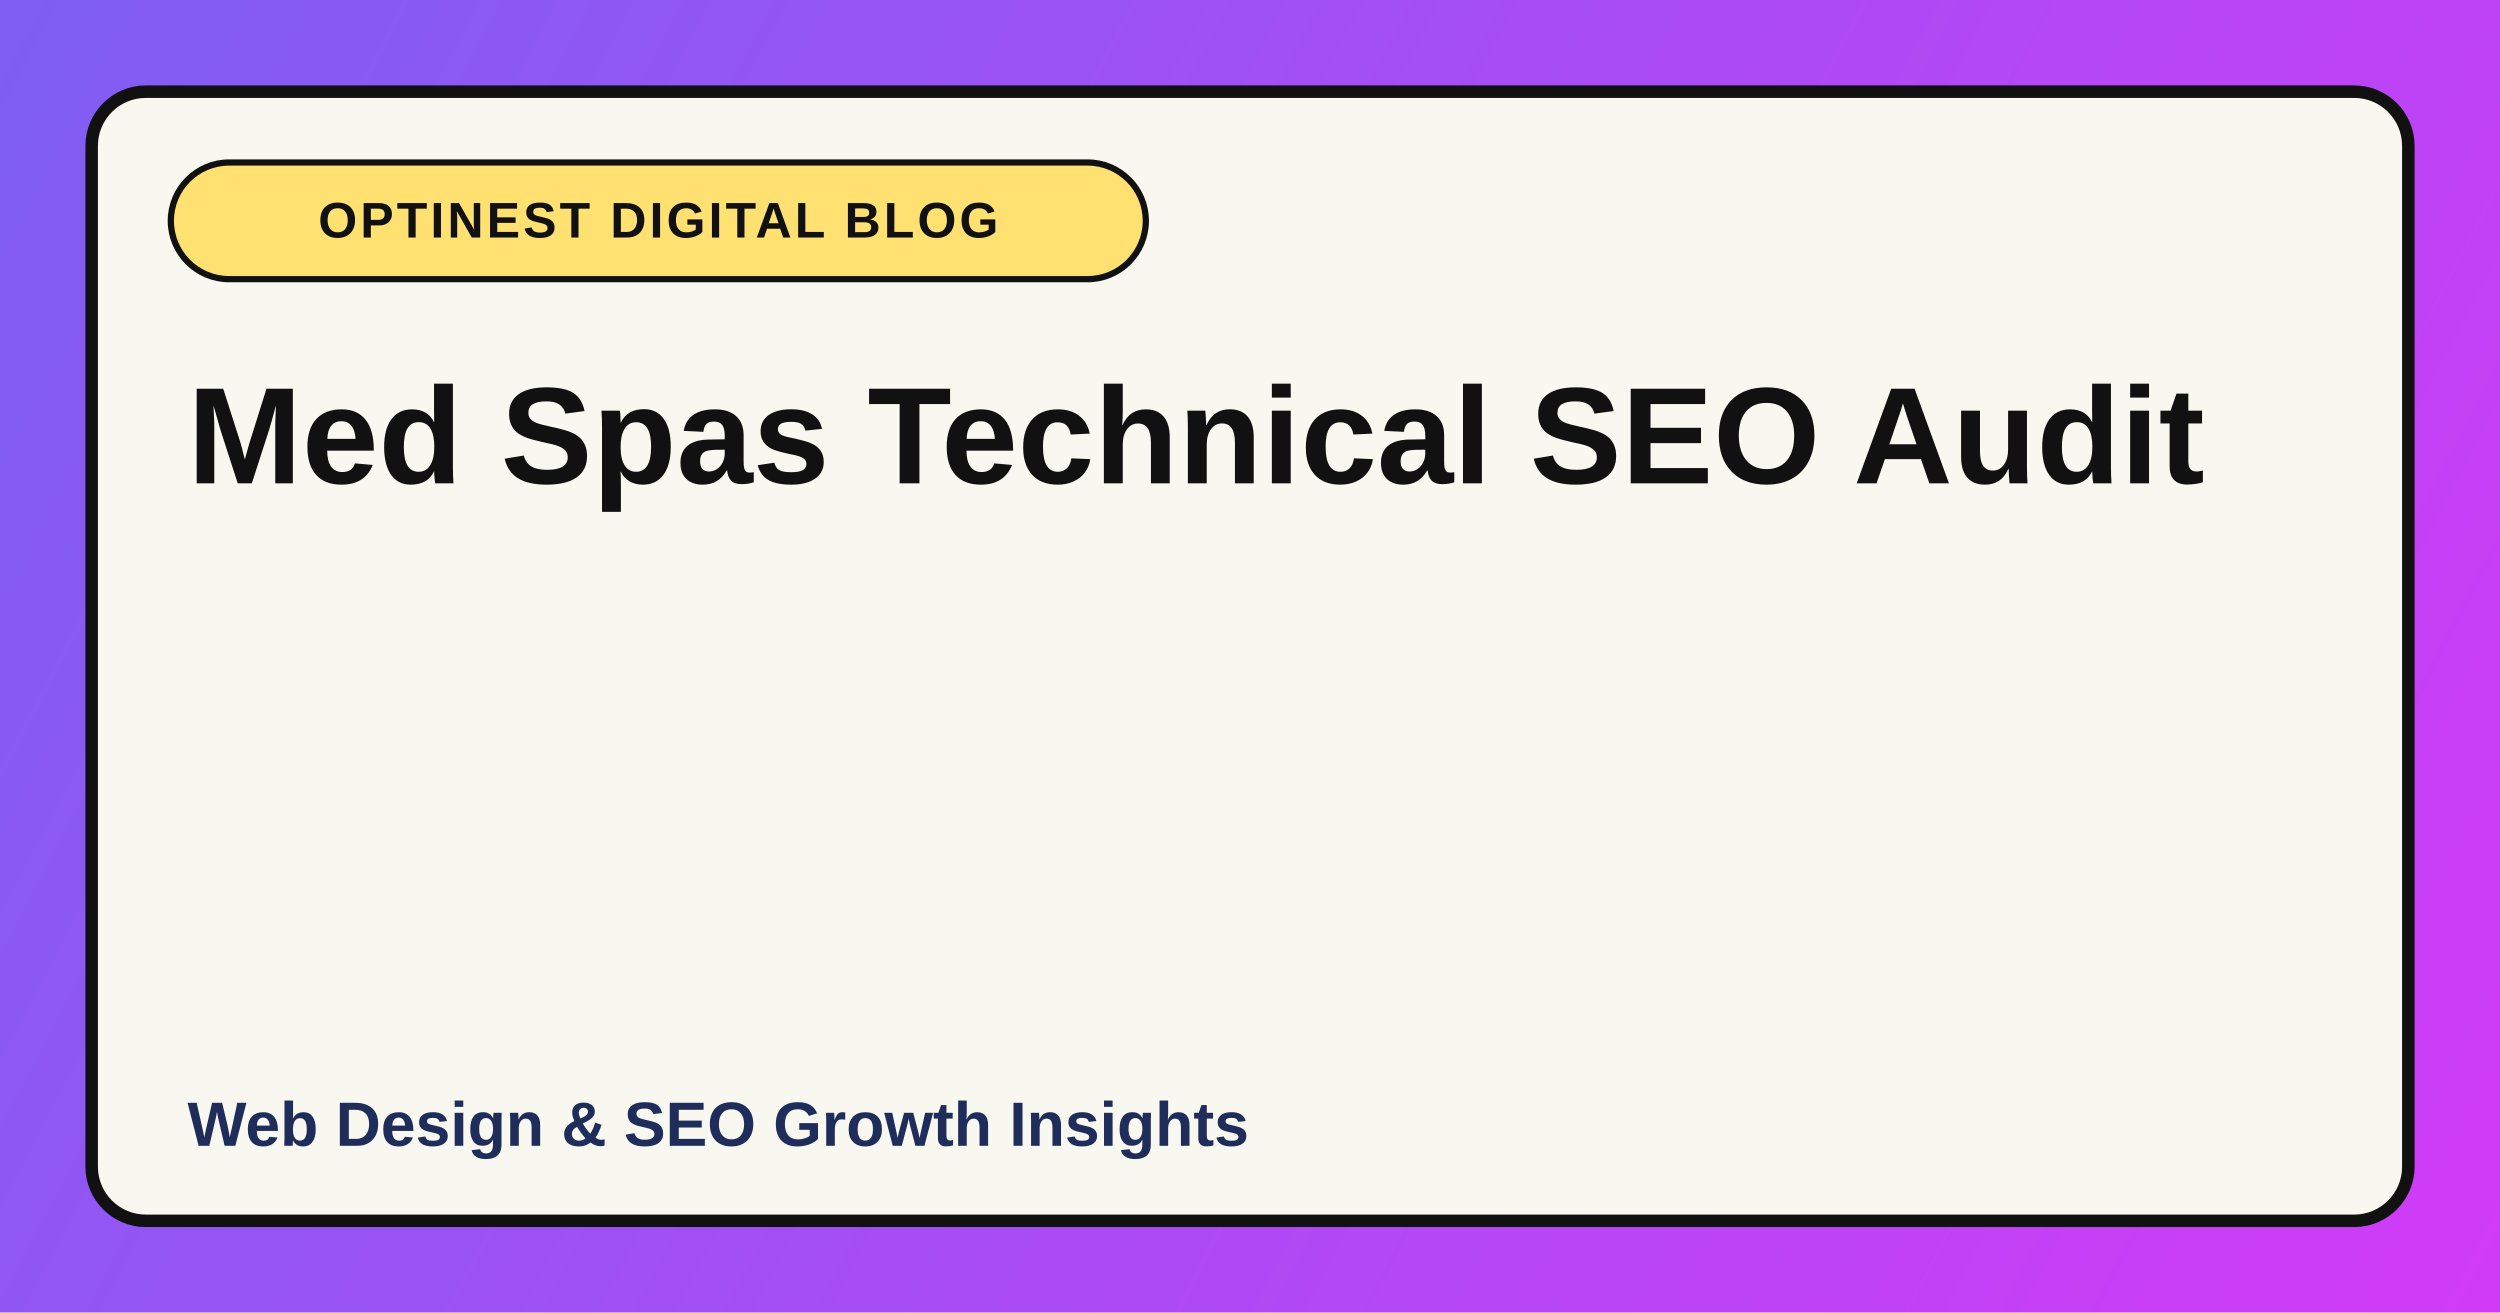
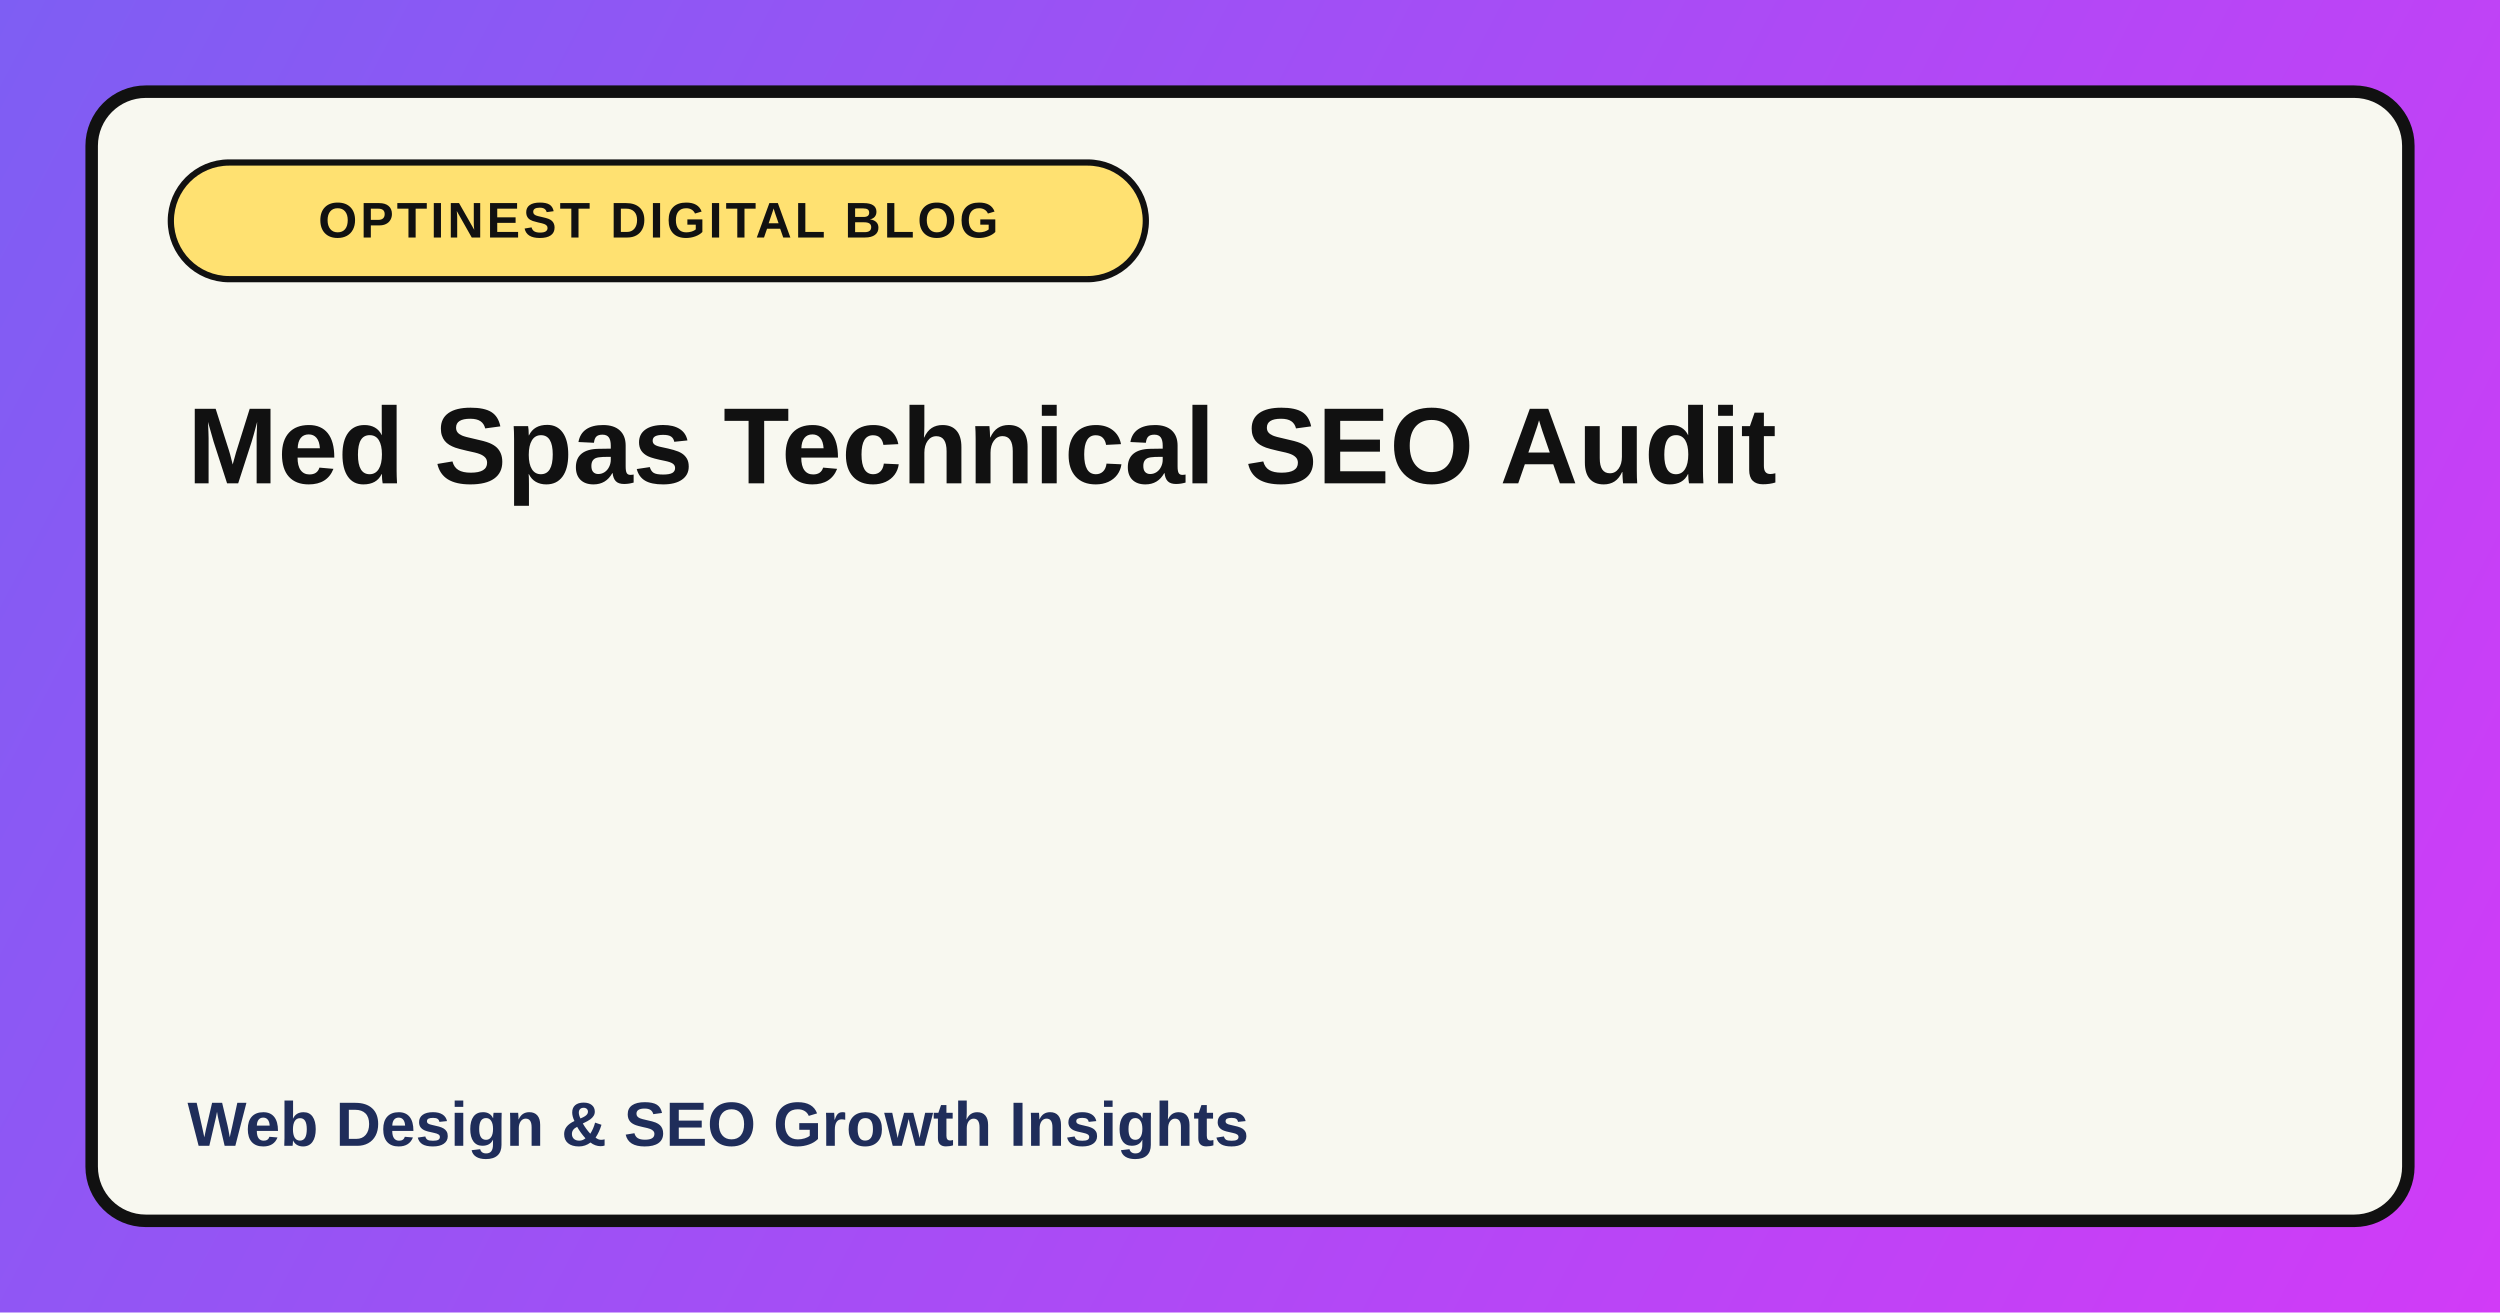
<svg xmlns="http://www.w3.org/2000/svg" width="1200" height="630" viewBox="0 0 1200 630" fill="none">
  <defs>
    <linearGradient id="bg" x1="0" y1="0" x2="1200" y2="630" gradientUnits="userSpaceOnUse">
      <stop offset="0%" stop-color="hsl(253 86% 66%)" />
      <stop offset="100%" stop-color="hsl(288 92% 60%)" />
    </linearGradient>
  </defs>
  <rect width="1200" height="630" fill="url(#bg)" />
  <rect x="44" y="44" width="1112" height="542" rx="26" fill="#F8F8F0" stroke="#111" stroke-width="6" />
  <rect x="82" y="78" width="468" height="56" rx="28" fill="#FFE171" stroke="#111" stroke-width="3" />
  <text x="316" y="114" text-anchor="middle" font-family="Arial, sans-serif" font-size="24" font-weight="700" letter-spacing="1.5" fill="#111">OPTINEST DIGITAL BLOG</text>
-   <text x="90" y="232" font-family="Arial Black, Arial, sans-serif" font-size="66" font-weight="900" fill="#111">
+   <text x="90" y="232" font-family="Arial Black, Arial, sans-serif" font-size="52" font-weight="900" fill="#111">
    <tspan x="90" dy="0">Med Spas Technical SEO Audit</tspan>
  </text>
  <text x="90" y="550" font-family="Arial, sans-serif" font-size="30" font-weight="700" fill="#1f2d5a">Web Design &amp; SEO Growth Insights</text>
</svg>
